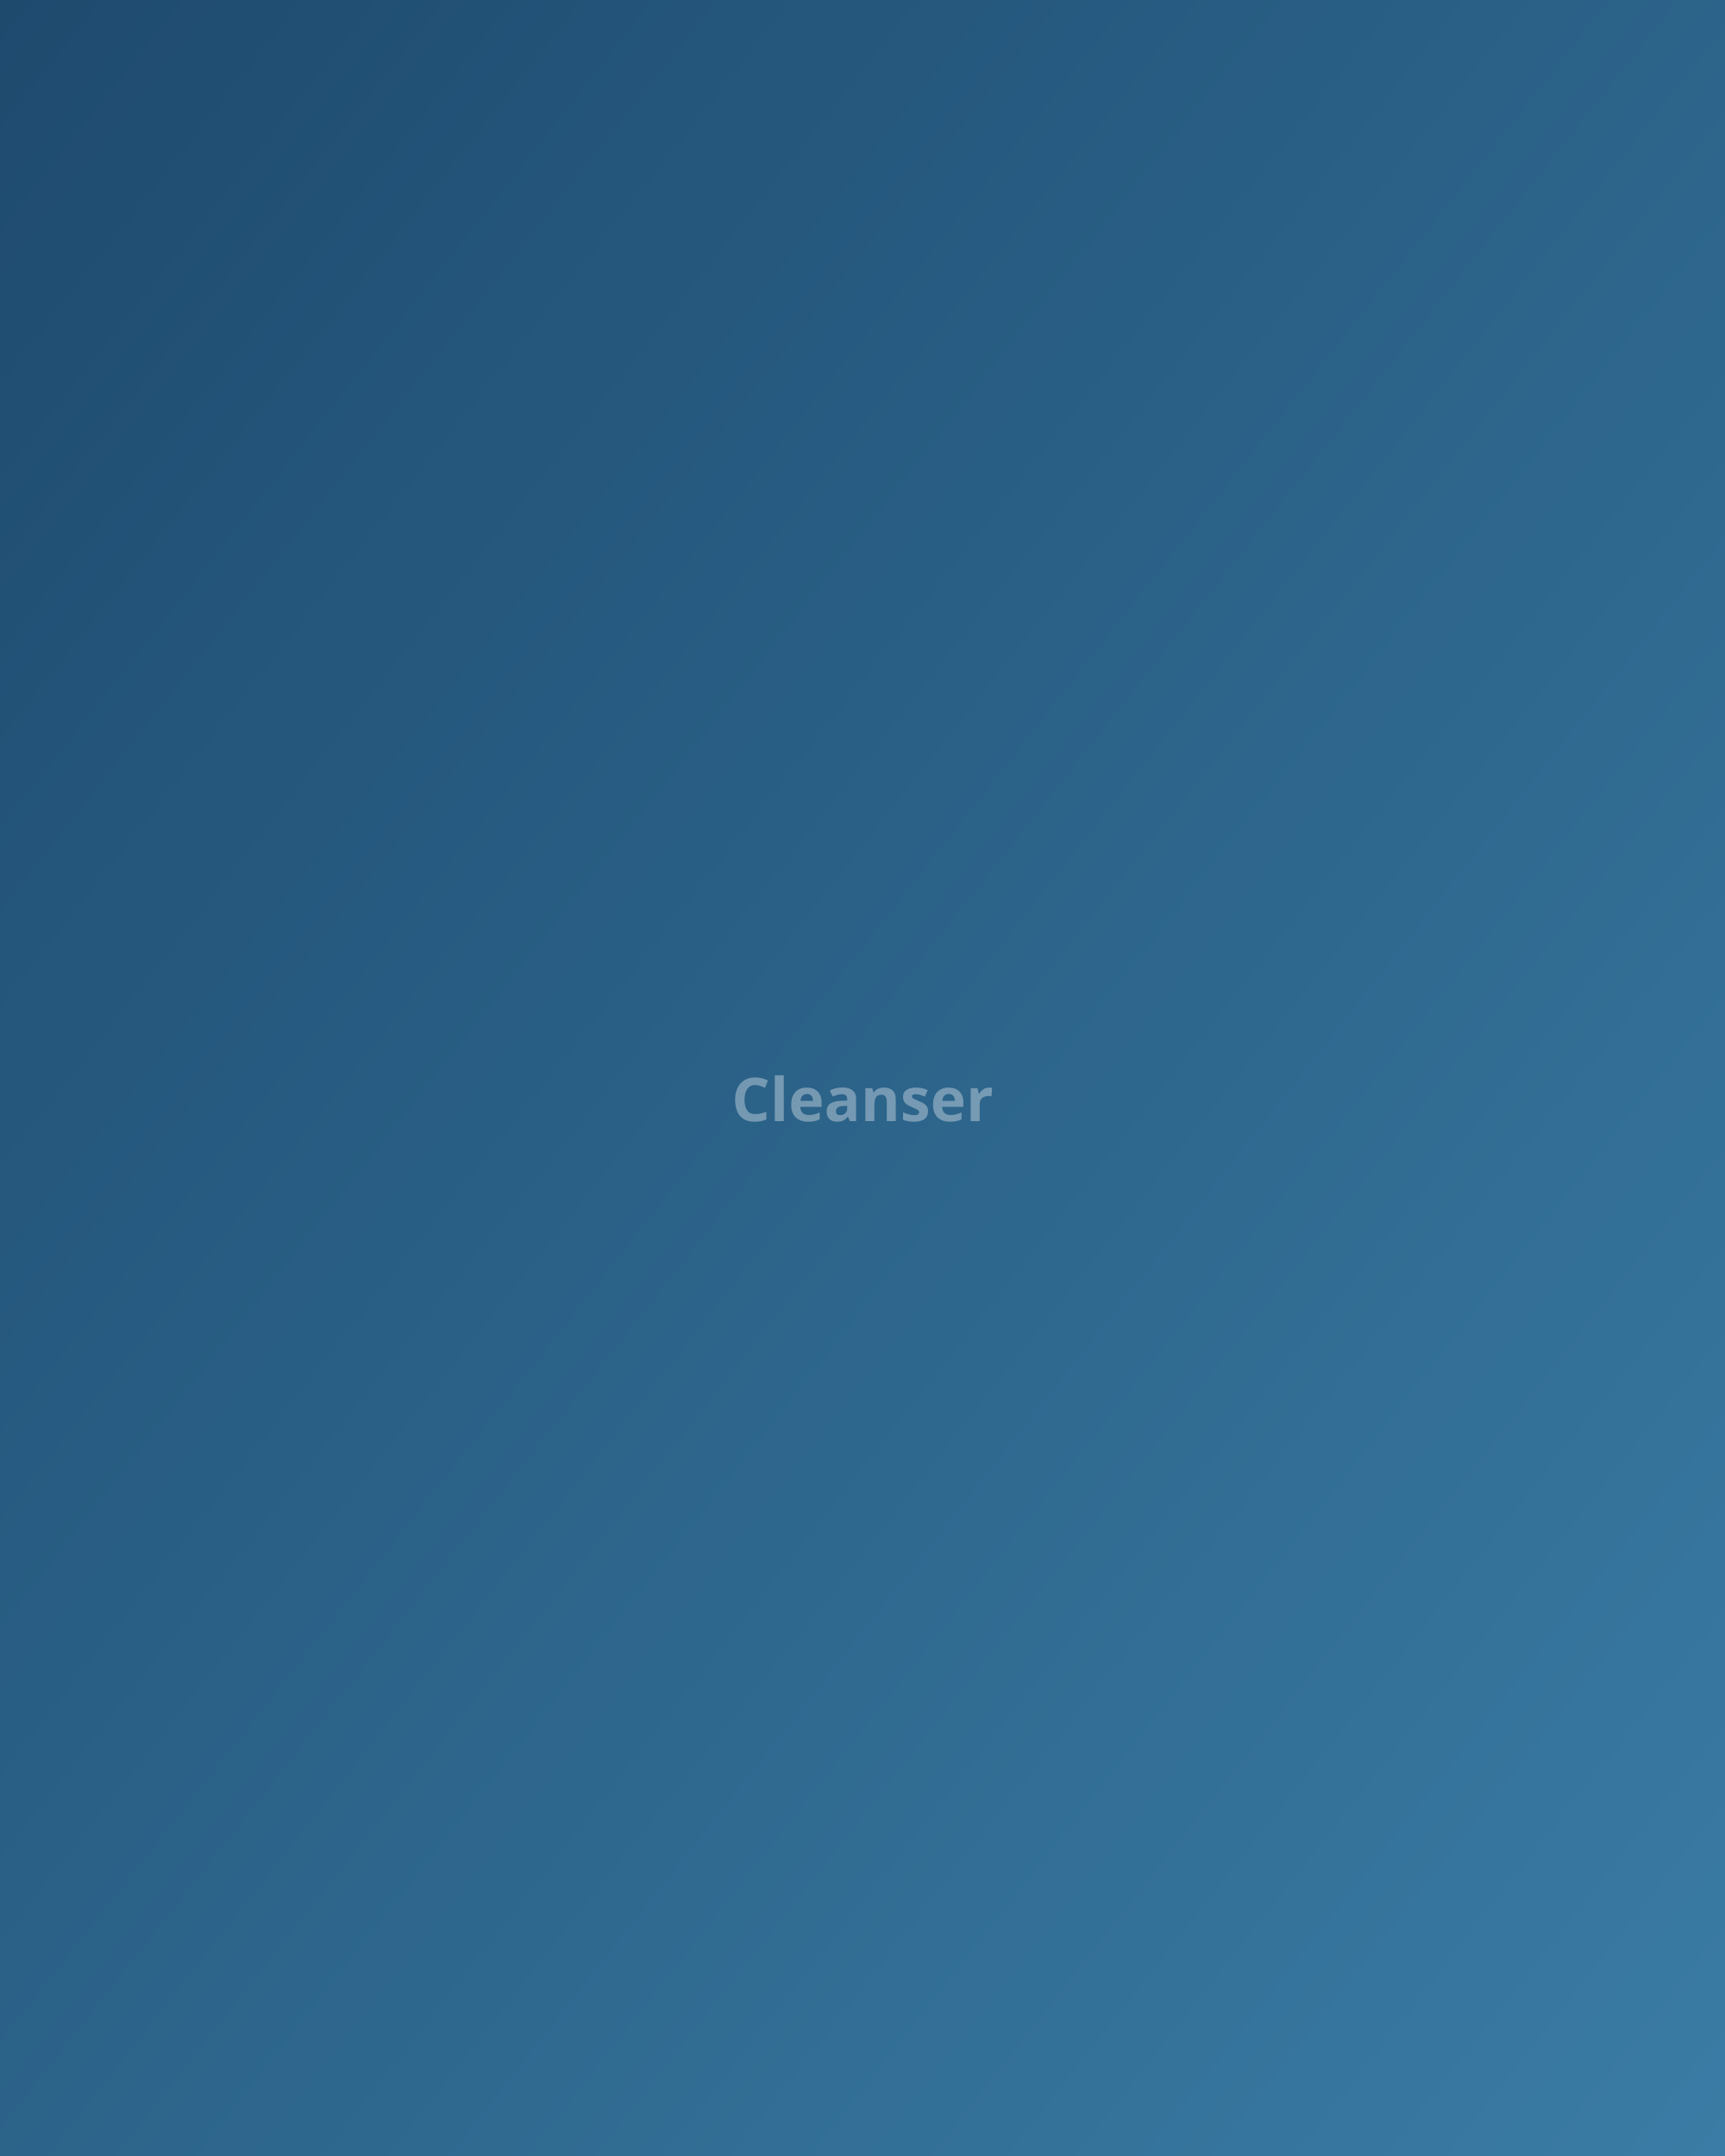
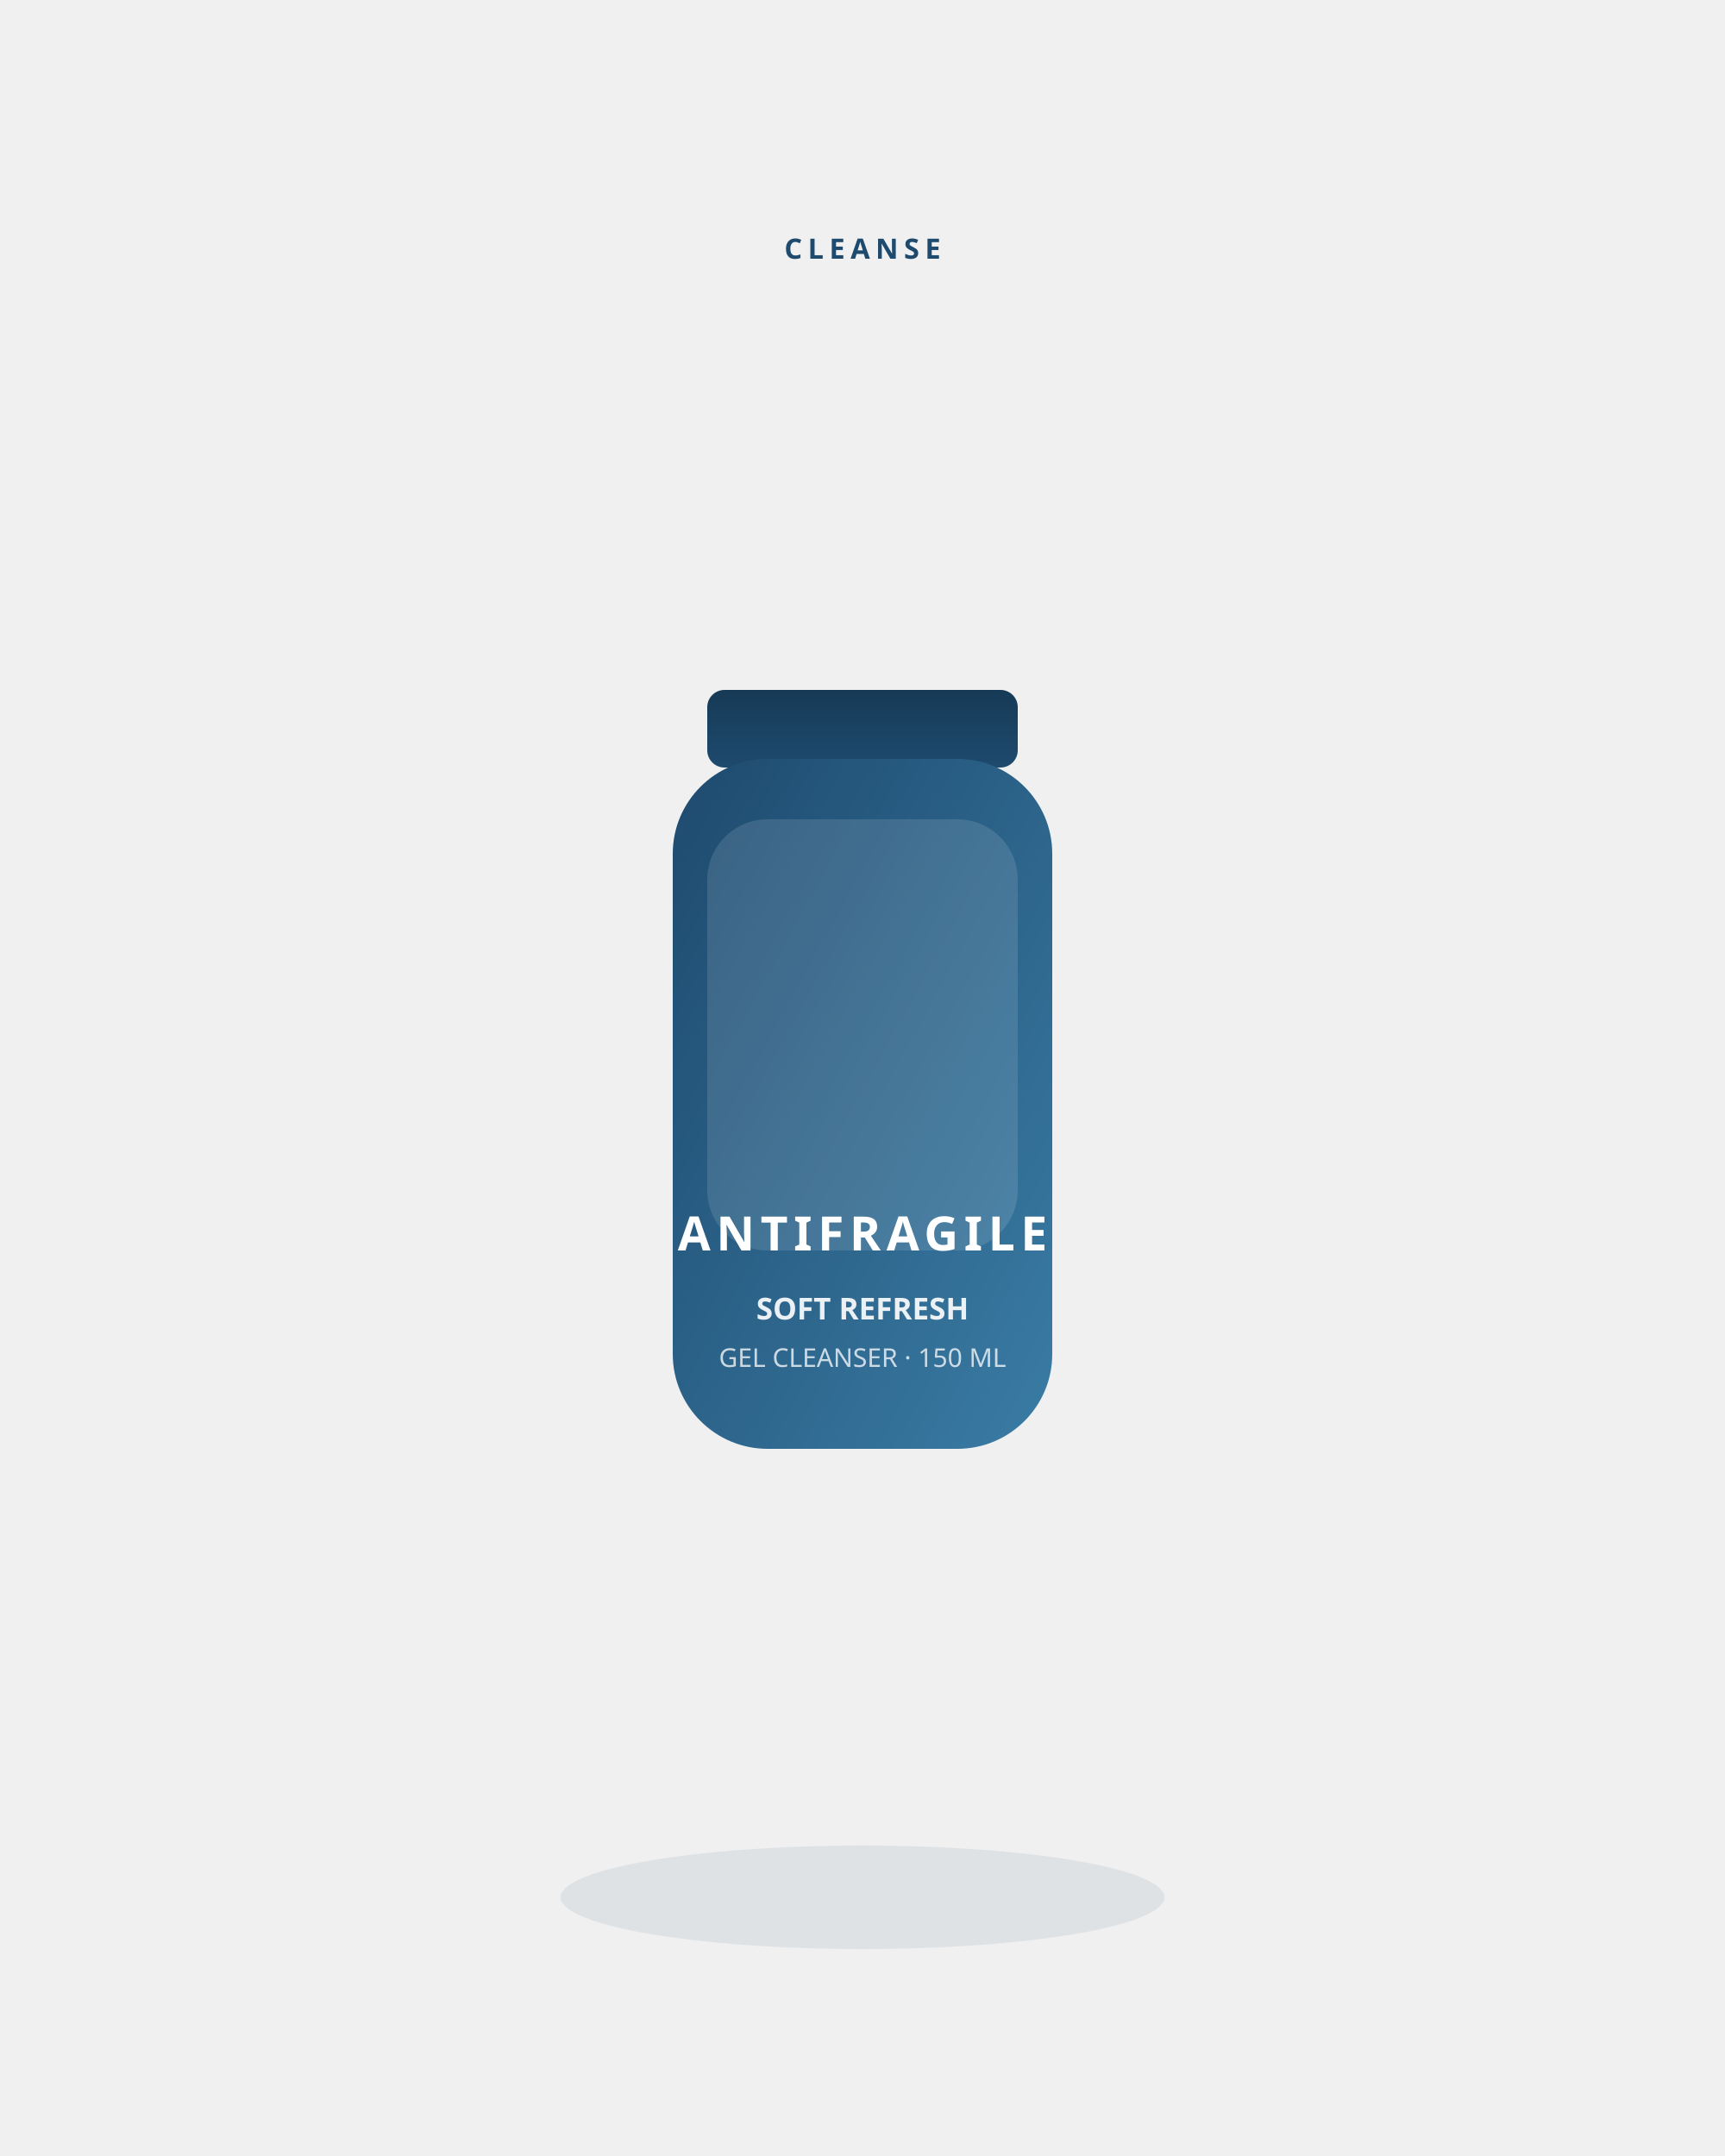
- <svg xmlns="http://www.w3.org/2000/svg" width="800" height="1000" viewBox="0 0 800 1000" role="img" aria-label="Cleanser placeholder">
+ <svg xmlns="http://www.w3.org/2000/svg" width="800" height="1000" viewBox="0 0 800 1000" role="img" aria-label="ANTIFRAGILE Soft Refresh Gel Cleanser">
  <defs>
-     <linearGradient id="g" x1="0%" y1="0%" x2="100%" y2="100%">
+     <linearGradient id="tube" x1="0%" y1="0%" x2="100%" y2="100%">
      <stop offset="0%" stop-color="#1E4A6E" />
      <stop offset="100%" stop-color="#3A7CA5" />
    </linearGradient>
+     <linearGradient id="cap" x1="0%" y1="0%" x2="0%" y2="100%">
+       <stop offset="0%" stop-color="#163A56" />
+       <stop offset="100%" stop-color="#1E4A6E" />
+     </linearGradient>
  </defs>
-   <rect width="800" height="1000" fill="url(#g)" />
-   <text x="400" y="520" text-anchor="middle" fill="rgba(255,255,255,0.35)" font-family="system-ui,sans-serif" font-size="28" font-weight="600">Cleanser</text>
+   <ellipse cx="400" cy="880" rx="140" ry="24" fill="rgba(30,74,110,0.08)" />
+   <g transform="translate(400 520)">
+     <rect x="-72" y="-200" width="144" height="36" rx="8" fill="url(#cap)" />
+     <rect x="-88" y="-168" width="176" height="320" rx="44" fill="url(#tube)" />
+     <rect x="-72" y="-140" width="144" height="200" rx="28" fill="rgba(255,255,255,0.12)" />
+     <text y="60" text-anchor="middle" fill="#FFFFFF" font-family="system-ui,sans-serif" font-size="22" font-weight="700" letter-spacing="0.12em">ANTIFRAGILE</text>
+     <text y="92" text-anchor="middle" fill="rgba(255,255,255,0.9)" font-family="system-ui,sans-serif" font-size="14" font-weight="600">SOFT REFRESH</text>
+     <text y="114" text-anchor="middle" fill="rgba(255,255,255,0.75)" font-family="system-ui,sans-serif" font-size="12">GEL CLEANSER · 150 ML</text>
+   </g>
+   <text x="400" y="120" text-anchor="middle" fill="#1E4A6E" font-family="system-ui,sans-serif" font-size="13" font-weight="700" letter-spacing="0.2em">CLEANSE</text>
</svg>
